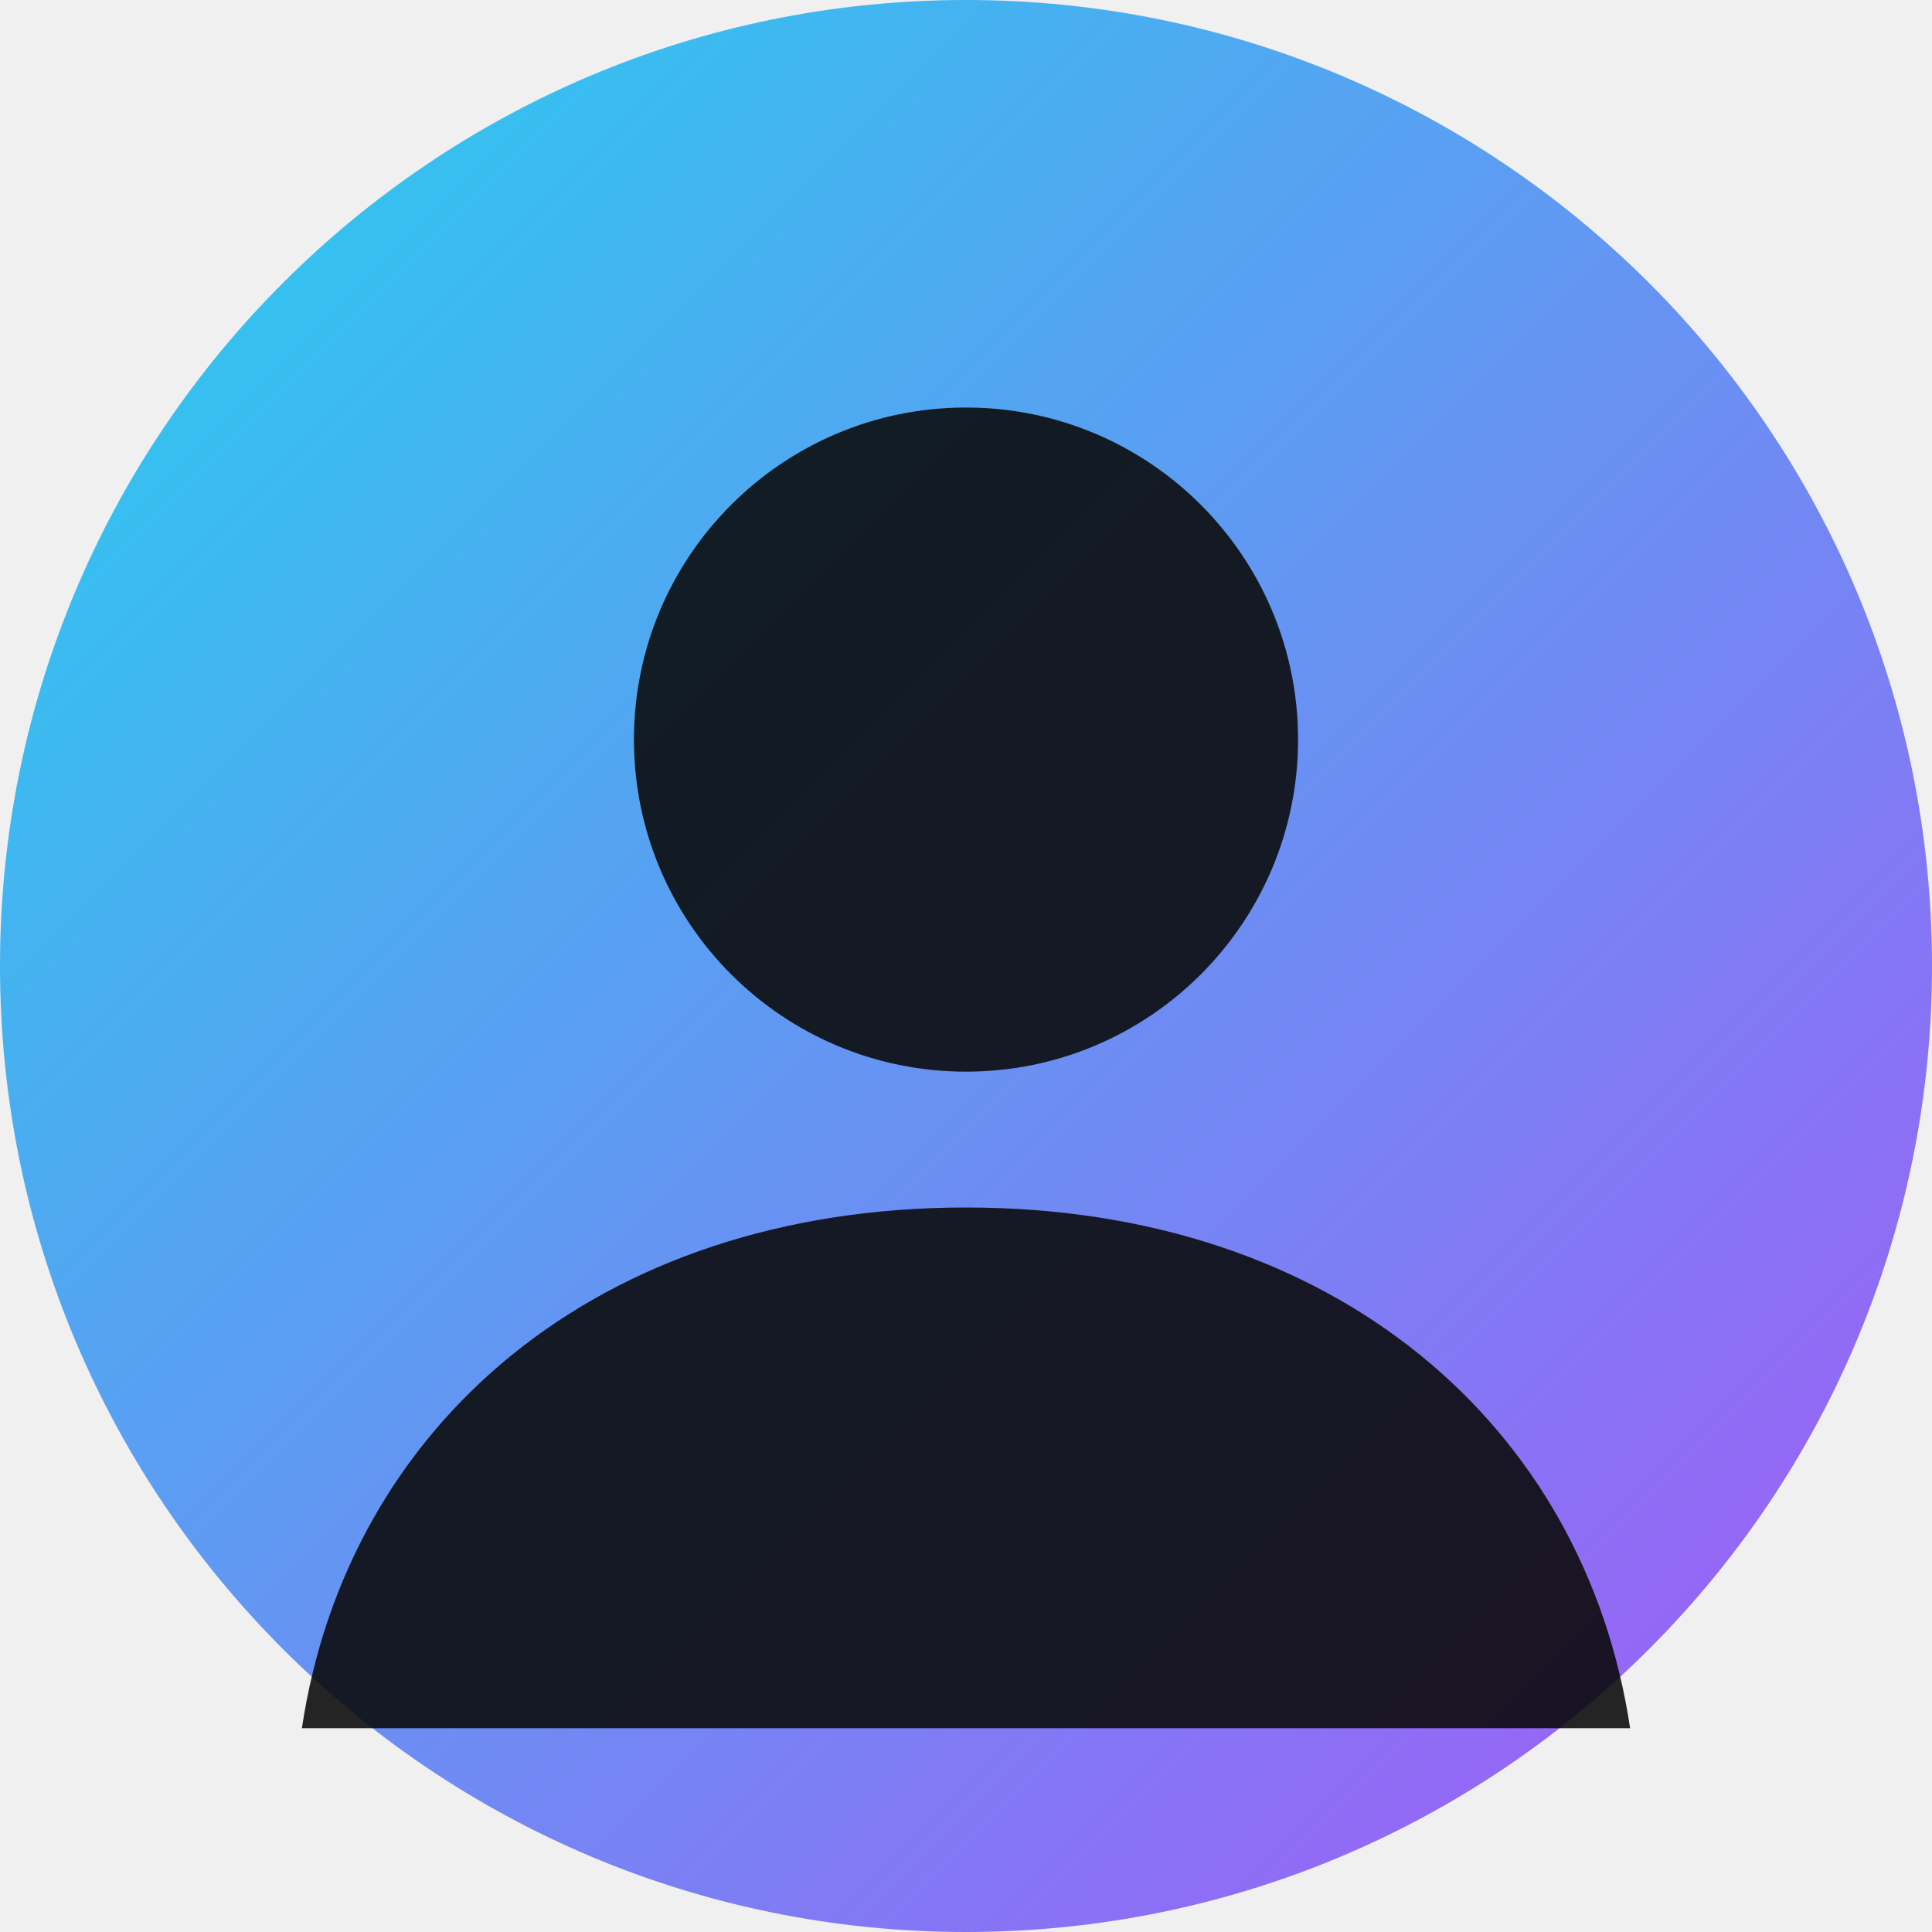
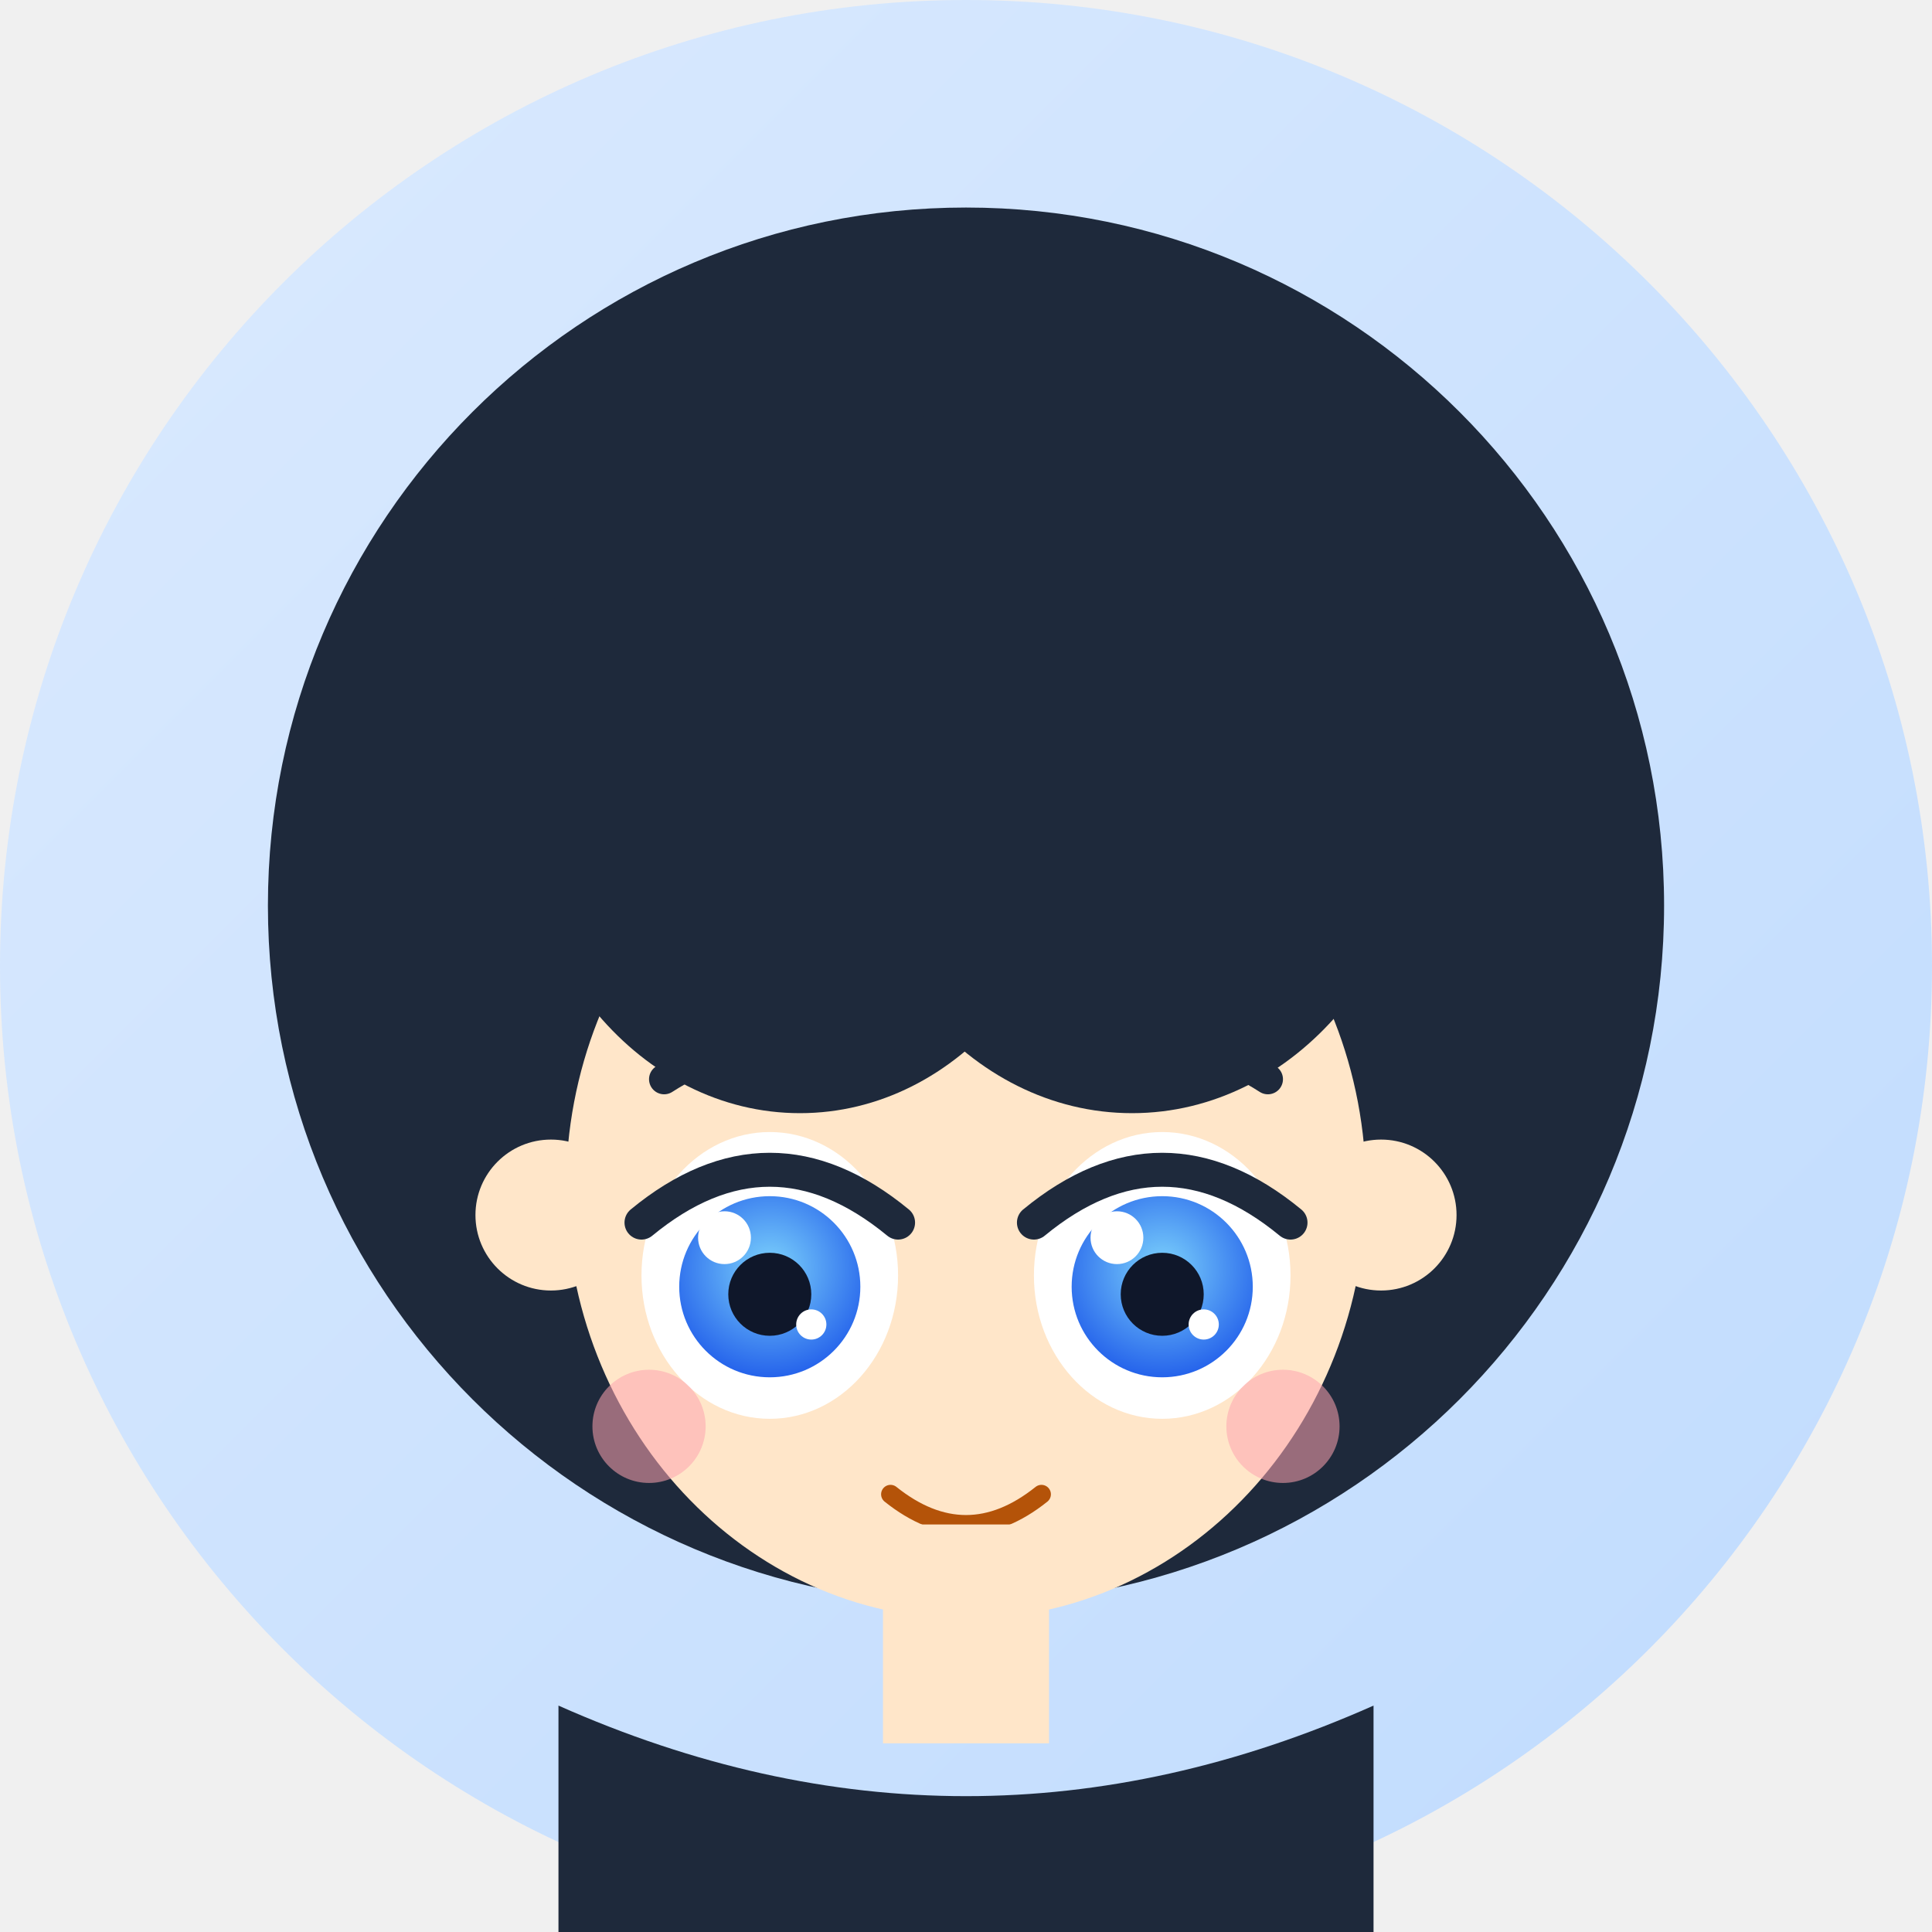
- <svg xmlns="http://www.w3.org/2000/svg" width="512" height="512" viewBox="0 0 512 512" role="img" aria-label="个人头像占位图">
+ <svg xmlns="http://www.w3.org/2000/svg" width="512" height="512" viewBox="0 0 512 512" role="img" aria-label="杨阳的动漫风格头像">
  <defs>
    <linearGradient id="avatar-bg" x1="0" y1="0" x2="1" y2="1">
-       <stop offset="0%" stop-color="#22d3ee" />
-       <stop offset="100%" stop-color="#a855f7" />
+       <stop offset="0%" stop-color="#dbeafe" />
+       <stop offset="100%" stop-color="#bfdbfe" />
    </linearGradient>
+     <radialGradient id="iris" cx="50%" cy="40%" r="60%">
+       <stop offset="0%" stop-color="#7dd3fc" />
+       <stop offset="100%" stop-color="#2563eb" />
+     </radialGradient>
  </defs>
  <rect width="512" height="512" rx="256" fill="url(#avatar-bg)" />
-   <circle cx="256" cy="196" r="88" fill="#0a0a0a" fill-opacity="0.88" />
-   <path d="M256 320c-98 0-164 58-176 138h352c-12-80-78-138-176-138z" fill="#0a0a0a" fill-opacity="0.88" />
+   <circle cx="256" cy="240" r="185" fill="#1e293b" />
+   <path d="M 170 150 Q 230 108 300 140" stroke="#ffffff" stroke-width="10" stroke-linecap="round" fill="none" opacity="0.3" />
+   <ellipse cx="256" cy="315" rx="106" ry="114" fill="#ffe6c9" />
+   <circle cx="146" cy="322" r="20" fill="#ffe6c9" />
+   <circle cx="366" cy="322" r="20" fill="#ffe6c9" />
+   <ellipse cx="212" cy="205" rx="76" ry="90" fill="#1e293b" />
+   <ellipse cx="300" cy="203" rx="78" ry="92" fill="#1e293b" />
+   <ellipse cx="256" cy="185" rx="58" ry="76" fill="#1e293b" />
+   <path d="M 176 286 Q 204 268 236 282" stroke="#1e293b" stroke-width="8" fill="none" stroke-linecap="round" />
+   <path d="M 276 282 Q 308 268 336 286" stroke="#1e293b" stroke-width="8" fill="none" stroke-linecap="round" />
+   <ellipse cx="204" cy="338" rx="34" ry="38" fill="#ffffff" />
+   <circle cx="204" cy="341" r="24" fill="url(#iris)" />
+   <circle cx="204" cy="343" r="11" fill="#0f172a" />
+   <circle cx="192" cy="328" r="7" fill="#ffffff" />
+   <circle cx="215" cy="351" r="4" fill="#ffffff" />
+   <path d="M 170 324 Q 204 296 238 324" stroke="#1e293b" stroke-width="9" fill="none" stroke-linecap="round" />
+   <ellipse cx="308" cy="338" rx="34" ry="38" fill="#ffffff" />
+   <circle cx="308" cy="341" r="24" fill="url(#iris)" />
+   <circle cx="308" cy="343" r="11" fill="#0f172a" />
+   <circle cx="296" cy="328" r="7" fill="#ffffff" />
+   <circle cx="319" cy="351" r="4" fill="#ffffff" />
+   <path d="M 274 324 Q 308 296 342 324" stroke="#1e293b" stroke-width="9" fill="none" stroke-linecap="round" />
+   <circle cx="172" cy="378" r="15" fill="#fda4af" opacity="0.55" />
+   <circle cx="340" cy="378" r="15" fill="#fda4af" opacity="0.55" />
+   <path d="M 236 396 Q 256 412 276 396" stroke="#b45309" stroke-width="5" fill="none" stroke-linecap="round" />
+   <rect x="234" y="404" width="44" height="58" fill="#ffe6c9" />
+   <path d="M 148 452 Q 256 500 364 452 L 364 512 L 148 512 Z" fill="#1e293b" />
</svg>
